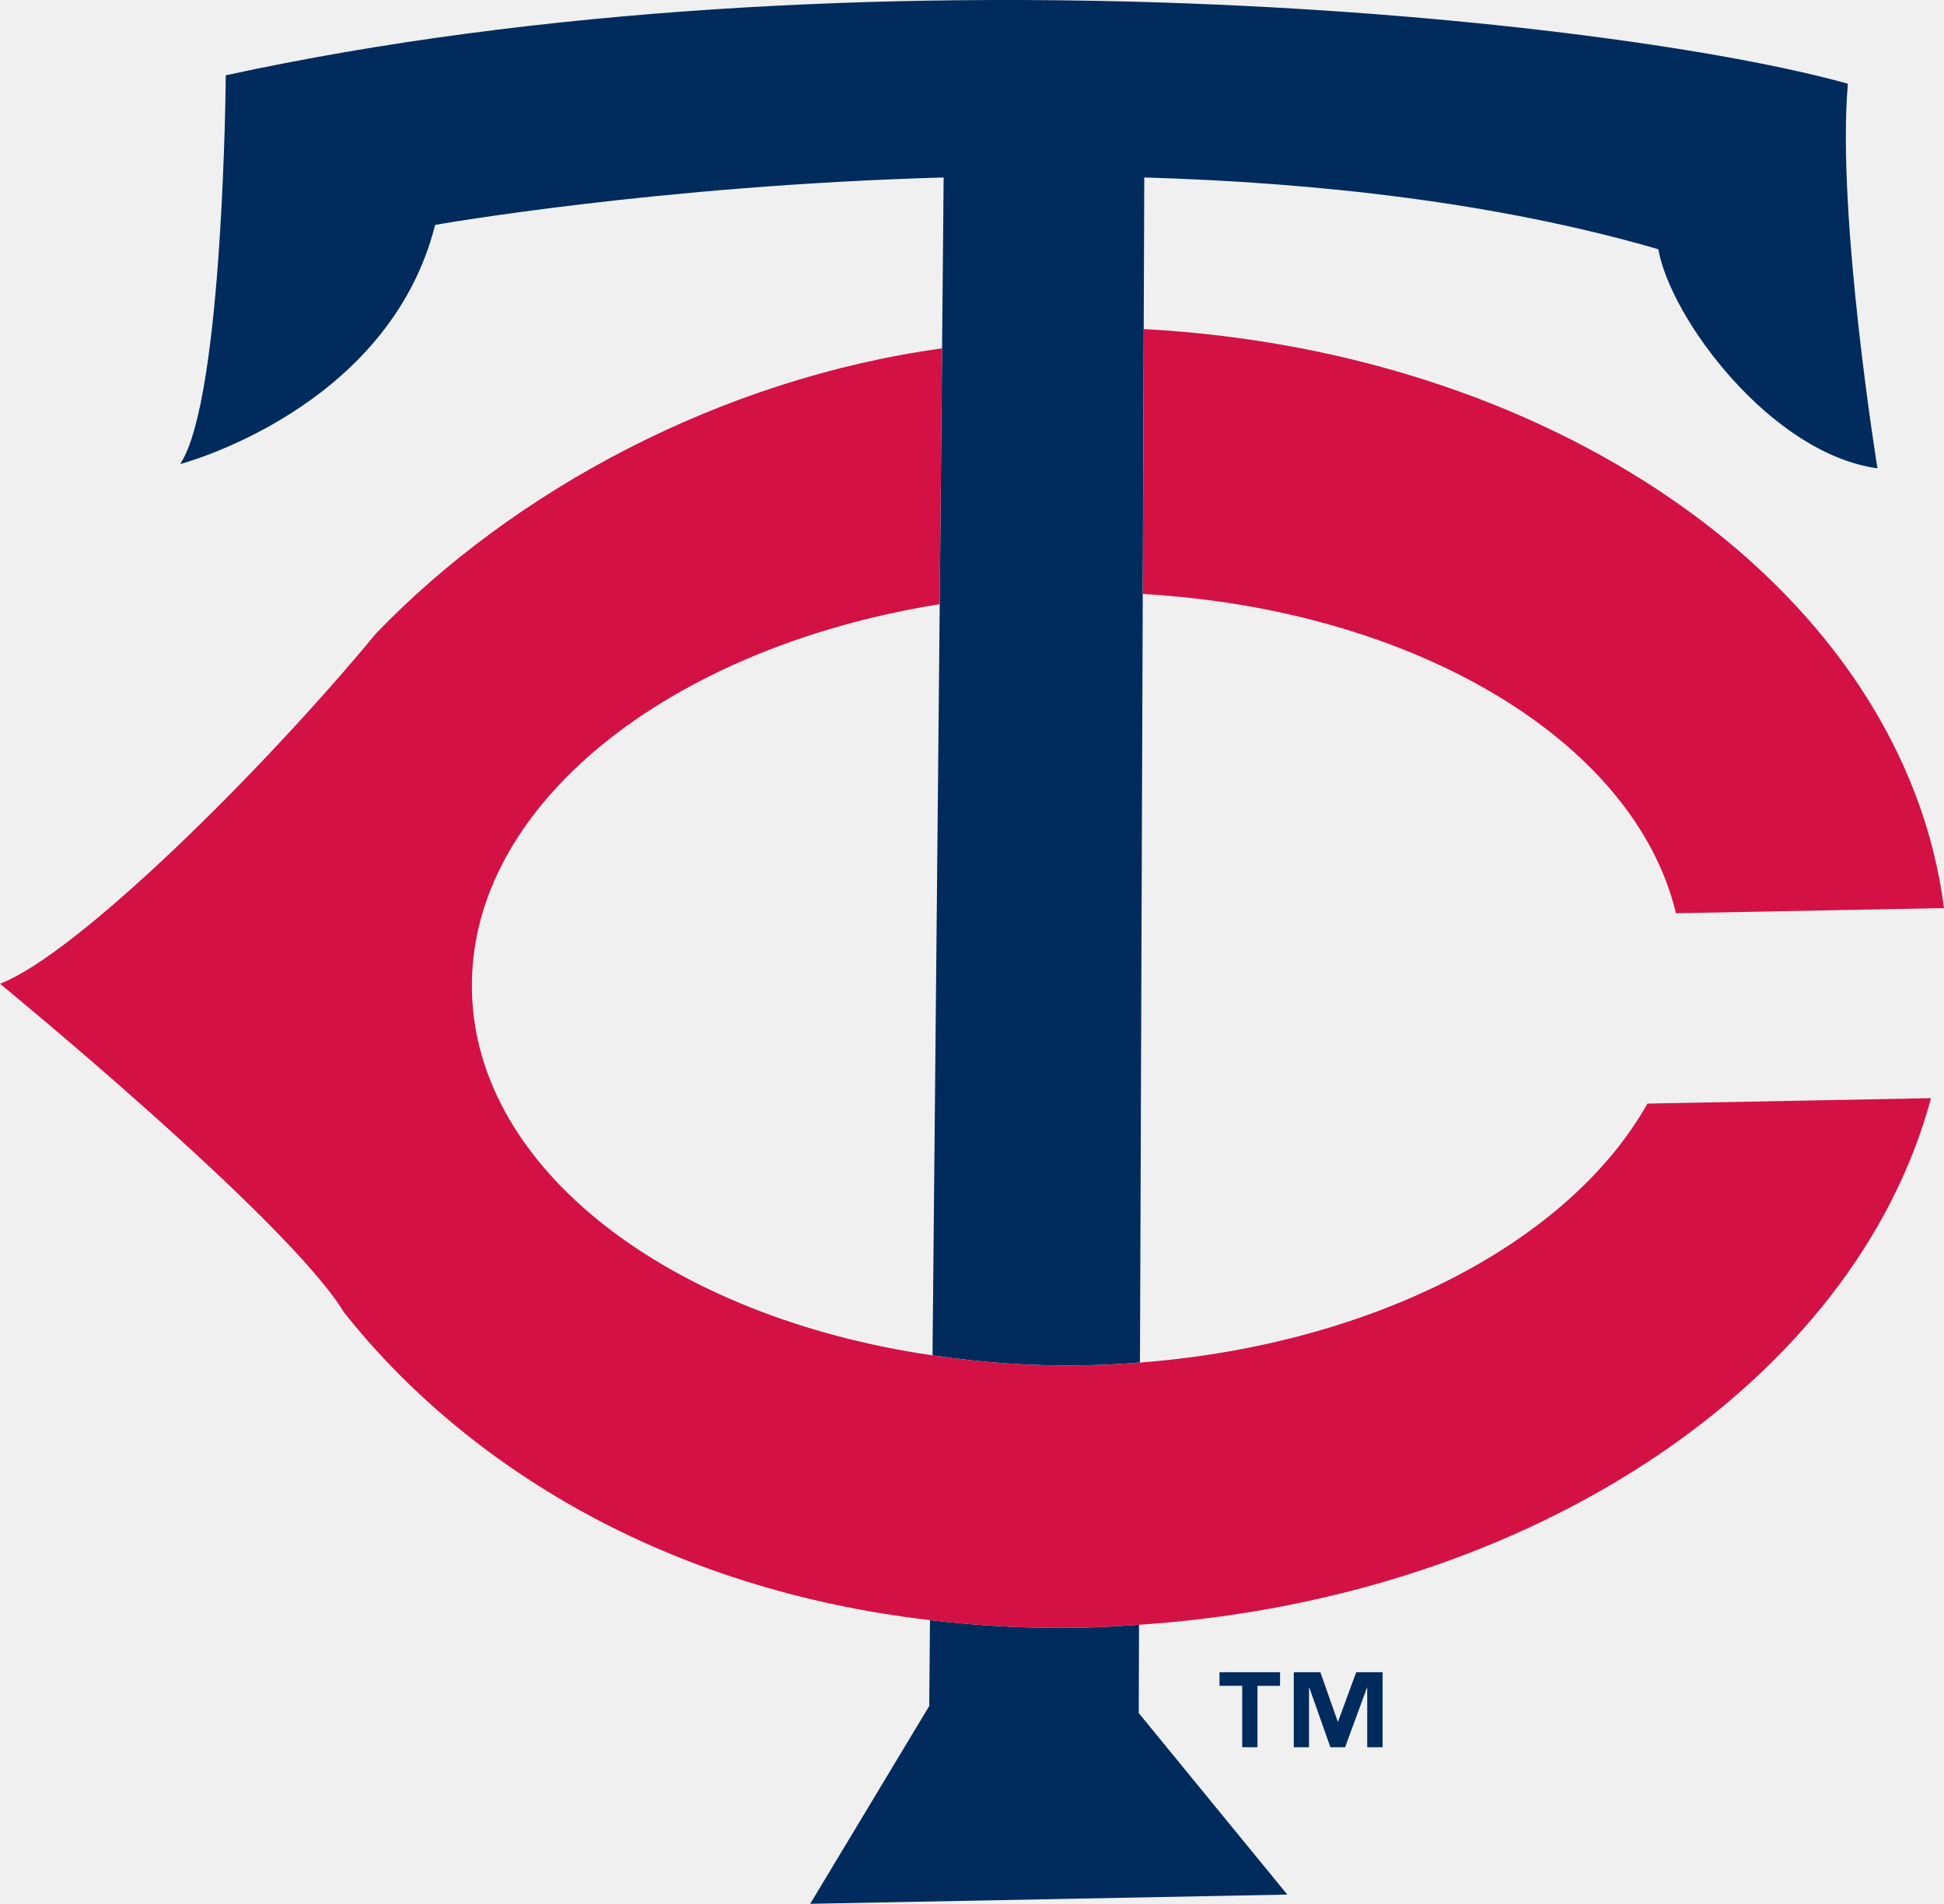
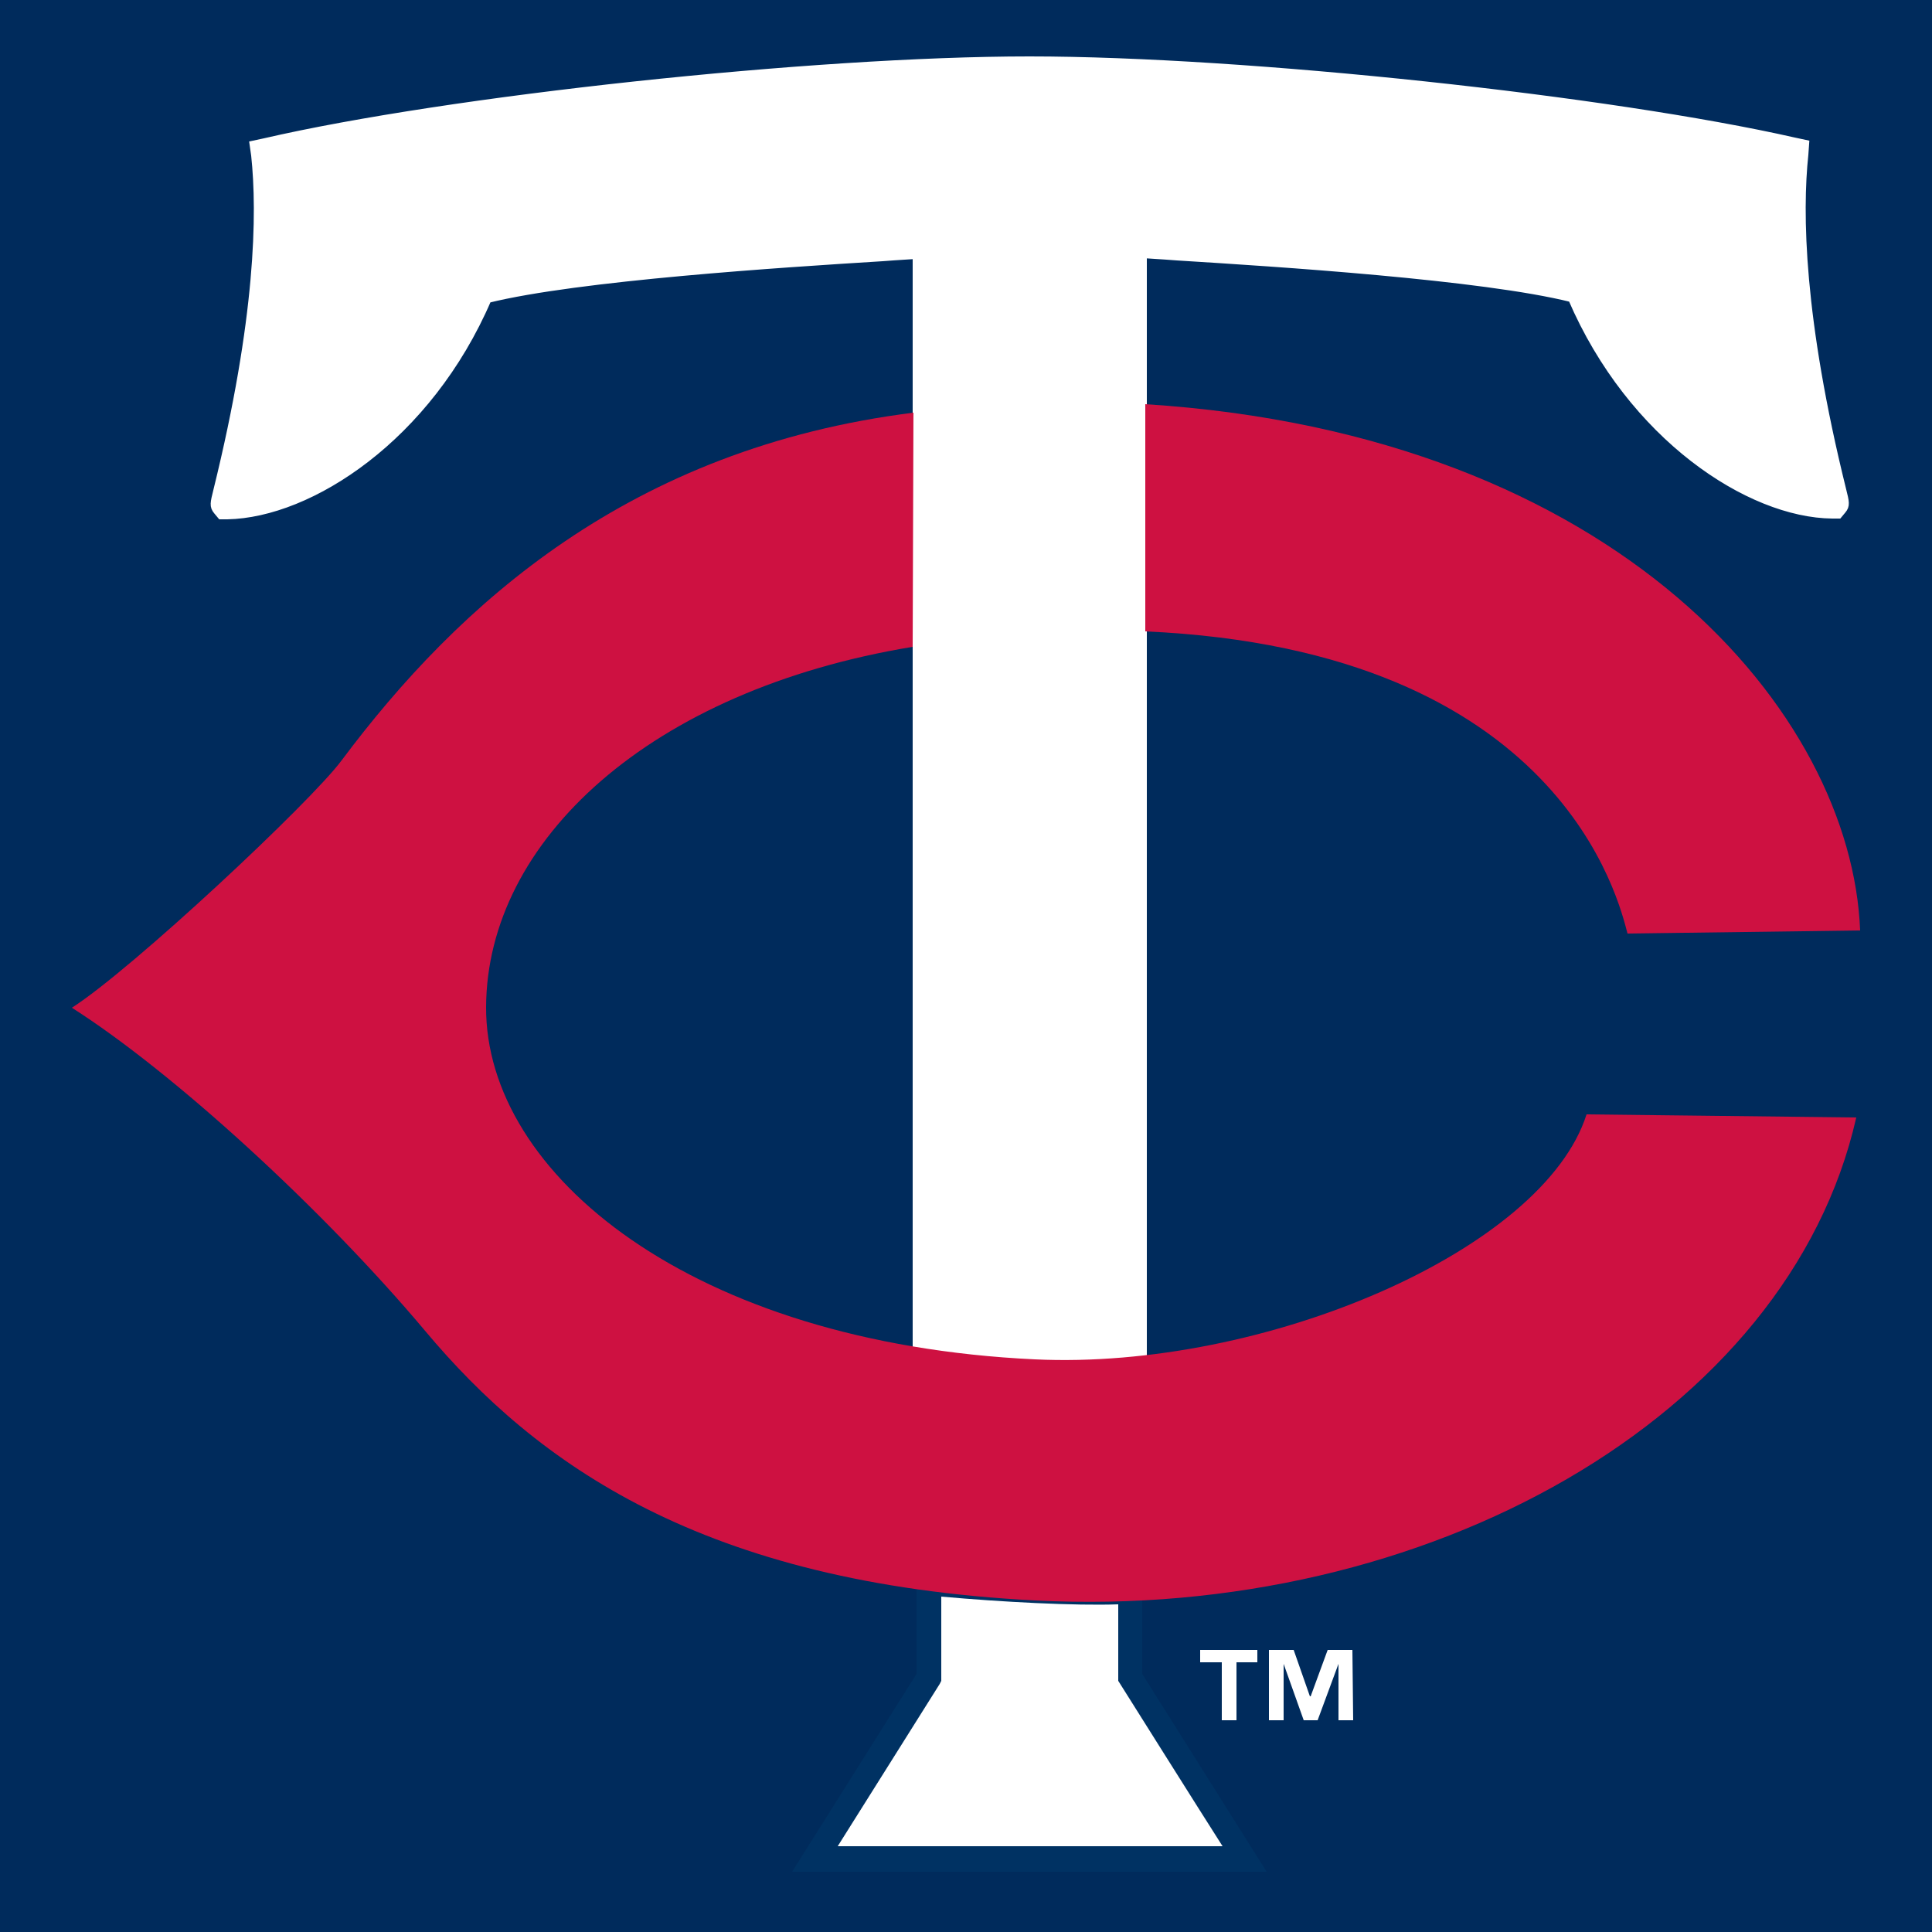
- <svg xmlns="http://www.w3.org/2000/svg" viewBox="0 0 159.266 156">
-   <path d="M76.4 111.06c4.004.59 8.17.908 12.474.816 1.53-.02 3.028-.114 4.52-.228l.352-97.106c14.073.413 28.864 2.035 42.114 5.88 1.013 5.706 9.24 16.755 17.954 17.954 0 0-3.36-20.754-2.424-31.514C132.3 1.508 70.43-5.108 18.497 6.17c0 0-.186 26.543-3.737 31.855 0 0 17.06-4.444 20.89-19.596 0 0 18.207-3.226 41.66-3.887L77 48.197l-.012 1.312-.59 61.55zM76.19 132.754l-.06 7.038L66.378 156l39.086-.755-12.17-14.874.024-7.234c-1.566.104-3.132.207-4.724.238-4.31.083-8.43-.144-12.403-.62zM110.47 138.76l-.842 2.294h-.036l-1.42-4.03h-2.177v6.15h1.25v-4.88h.027l1.725 4.88h1.205l.27-.745 1.52-4.136h.02v4.88h1.26v-6.15h-2.16M103.02 143.173v-5.034h1.85v-1.117H99.91v1.116h1.86v5.033" fill="#002B5C" />
-   <path d="M93.706 26.966l-.077 21.706c22.334 1.282 40.293 12.072 43.678 26.16l21.96-.423c-3.288-25.594-31.025-45.594-65.562-47.444z" fill="#D31145" />
-   <path d="M93.396 111.65c-1.493.112-2.992.205-4.52.227-4.307.092-8.47-.228-12.476-.817-21.422-3.12-37.463-15.173-37.737-29.913-.29-15.142 16.13-28.093 38.326-31.638l.01-1.313.18-19.65c-18.123 2.492-35.12 11.65-46.38 23.37C21.4 63.288 6.273 78.213 0 80.61c0 0 23.57 19.317 28.18 26.925 10.042 12.662 26.456 22.72 48.01 25.22 3.975.475 8.095.703 12.404.62 1.592-.03 3.157-.134 4.724-.238 32.424-2.17 58.682-20.082 64.884-43.152l-23.235.445c-6.33 11.275-22.29 19.74-41.57 21.22z" fill="#D31145" />
+ <svg xmlns="http://www.w3.org/2000/svg" version="1.1" id="Layer_1" x="0px" y="0px" viewBox="0 0 250 250" style="enable-background:new 0 0 250 250;" xml:space="preserve">
+   <style type="text/css">
+ 	.st0{fill-rule:evenodd;clip-rule:evenodd;fill:#002B5C;}
+ 	.st1{fill:#FFFFFF;}
+ 	.st2{fill:#003263;}
+ 	.st3{fill:#FFFFFF;stroke:#FFFFFF;stroke-miterlimit:10;}
+ 	.st4{fill:#CE1141;}
+ </style>
+   <g>
+     <rect class="st0" width="250" height="250" />
+     <path class="st1" d="M162.7,215.1H160v7.5h-1.9v-7.5h-2.8v-1.6h7.4V215.1 M175.1,222.6h-1.9v-7.3l0,0l-2.7,7.3h-1.8l-2.6-7.3l0,0   v7.3h-1.9v-9.1h3.2l2.1,6h0.1l2.2-6h3.2L175.1,222.6L175.1,222.6z" />
+     <path class="st1" d="M146.2,206v11.1l14.8,23.5h-55.6l14.8-23.5v-12.2C129.2,205.7,141,206.4,146.2,206" />
+     <path class="st2" d="M118.6,204.9c0,0,0,10.9,0,11.7c-0.5,0.8-16.1,25.6-16.1,25.6h61.4c0,0-15.6-24.8-16.1-25.6   c0-0.9,0-12.4,0-12.4l-1.7,0.1c-5,0.4-16.5-0.3-25.8-1.1l-1.7-0.2L118.6,204.9 M121.6,217.9l0.2-0.4c0,0,0-8.4,0-10.9   c7.8,0.7,17.3,1.2,22.9,1c0,2.4,0,9.9,0,9.9s11,17.5,13.5,21.4c-4.9,0-44.9,0-49.8,0C110.8,235.1,121.6,217.9,121.6,217.9z" />
+     <path class="st1" d="M146.2,128.9V31.3c7.6,0.6,44.3,2.4,58.1,6c7.2,17.6,22,27.7,32.7,27.9c0.1,0-7.2-25.9-5.2-45.2   c-24.1-5.6-71.4-10.6-98.6-10.6c-27.2,0-74.5,5-98.6,10.6c2,19.2-5.4,45.2-5.2,45.2C40.1,65,54.8,54.9,62.1,37.3   c13.8-3.6,50.5-5.4,58.1-6v98v46.3c7.8,2,24.5,1.3,26.1,1.1L146.2,128.9" />
+     <path class="st3" d="M133.2,7.8c-28,0-75.2,5.1-99,10.6l-1.4,0.3l0.2,1.4c0.8,7.5,0.6,21.1-4.9,43.4c-0.4,1.6-0.5,2,0,2.6l0.5,0.6   h0.8c10.7-0.2,26-10.1,33.7-28c11.7-2.9,38.2-4.6,51.1-5.4c0,0,2.6-0.2,4.4-0.3c0,3.3,0,143.8,0,143.8l1.2,0.3   c8,2.1,24.9,1.4,26.7,1.1l1.4-0.2c0,0,0-141.8,0-145.1c1.8,0.1,4.4,0.3,4.4,0.3c12.9,0.8,39.5,2.5,51.1,5.4   c7.7,17.9,23,27.9,33.7,28h0.8l0.5-0.6c0.5-0.6,0.4-1,0-2.6c-5.5-22.2-5.7-35.9-4.9-43.4l0.1-1.4l-1.4-0.3   C208.4,12.9,161.3,7.8,133.2,7.8 M133.2,11c27.4,0,73,4.9,97,10.3c-0.1,1.7-0.3,3.5-0.3,5.8c0,8.1,1.2,19.8,5,35.9   c-9.7-1.3-22.5-10.3-29.1-26.4l-0.3-0.7l-0.8-0.2c-11.7-3-39.1-4.8-52.4-5.7l-7.8-0.5v1.7c0,0,0,141,0,143.9   c-3.8,0.2-15.9,0.5-22.9-1c0-2.6,0-144.6,0-144.6l-7.8,0.5c-13.2,0.8-40.7,2.6-52.4,5.7l-0.8,0.2l-0.3,0.7   C54,52.8,41.2,61.8,31.5,63.1c3.9-16.2,5-27.9,5-36c0-2.3-0.1-4.1-0.3-5.8C60.2,15.9,105.8,11,133.2,11z" />
+     <path class="st4" d="M118.2,53.4c-36.7,4.6-58.9,24.8-74,45c-4,5.4-27.2,27.1-34.9,32c13.2,8.4,32.6,26.2,45.7,41.8   c14.4,17.2,35.9,32.7,79,34.9c50.6,2.6,97.4-23.7,106.2-62.5l-34.9-0.4c-5.6,17.6-41.7,33.1-71.4,31.7c-44.3-2.1-71.1-23.9-71-45.6   c0.1-21.5,21.2-41,55.2-46.6" />
+     <path class="st4" d="M148.2,81.7c53.9,2.4,61.3,35,62.4,39.1l30.1-0.4c-1.1-28-31.1-64.2-92.5-68.1" />
+   </g>
</svg>
